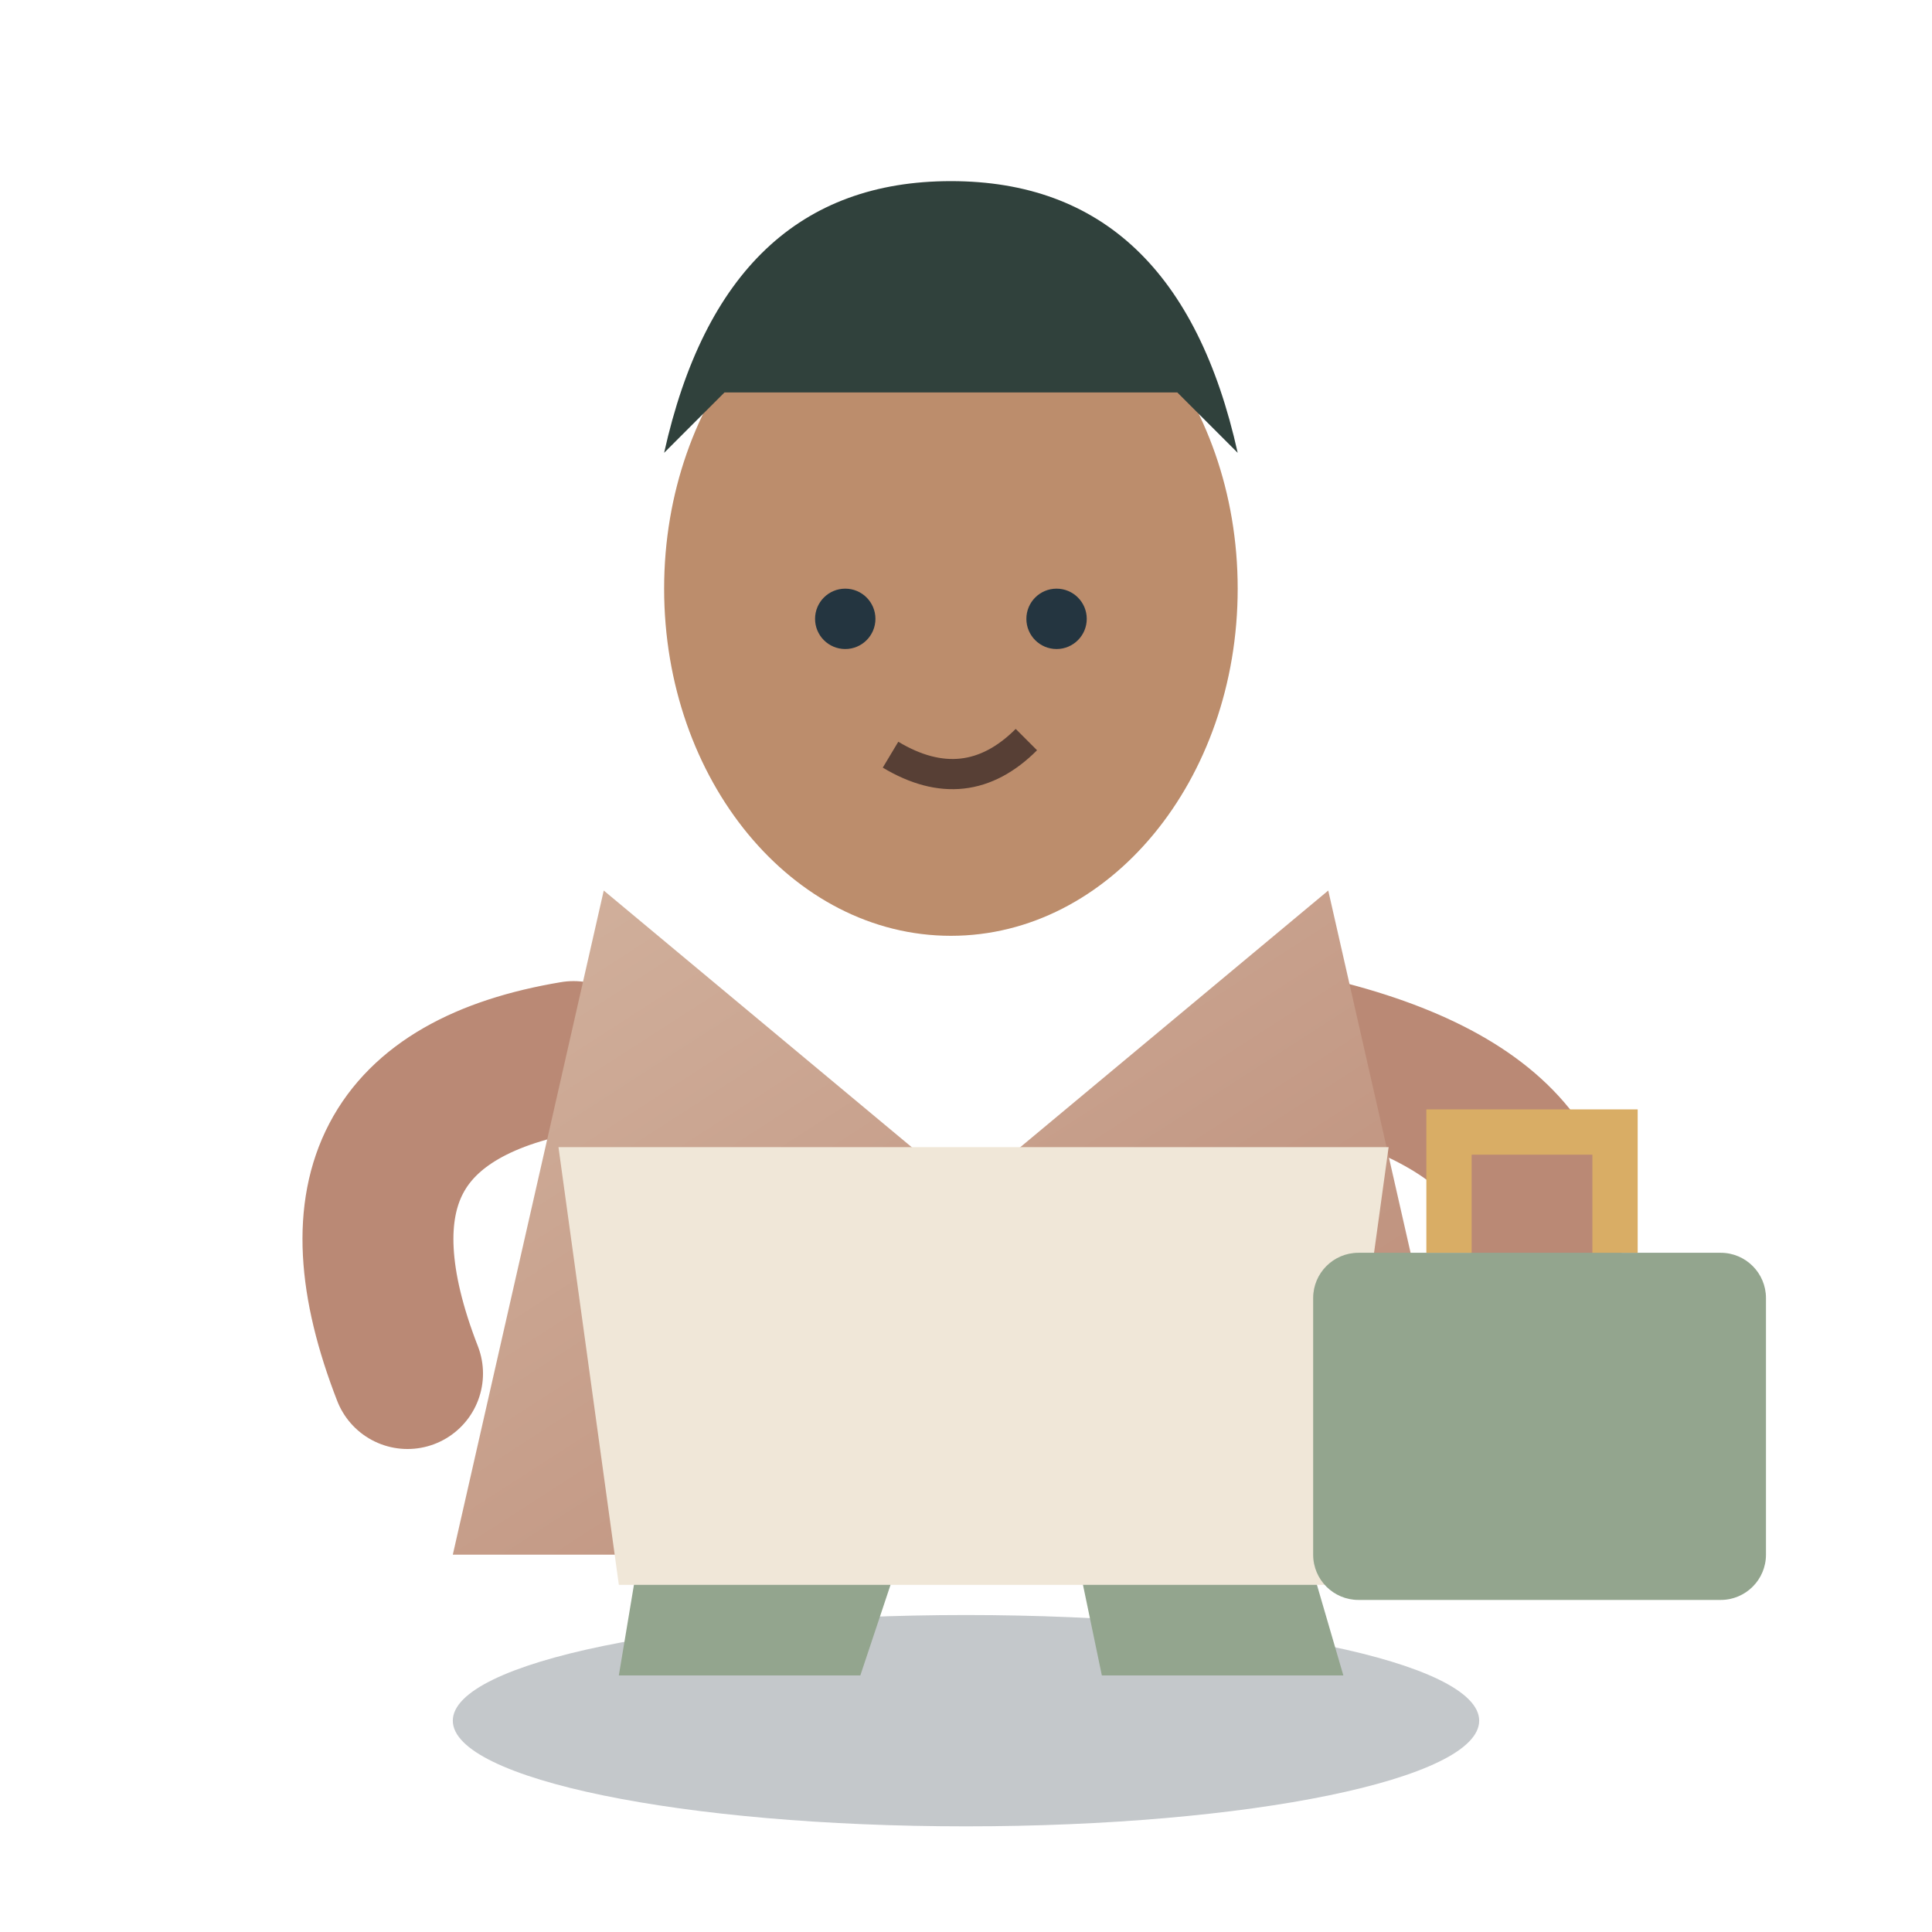
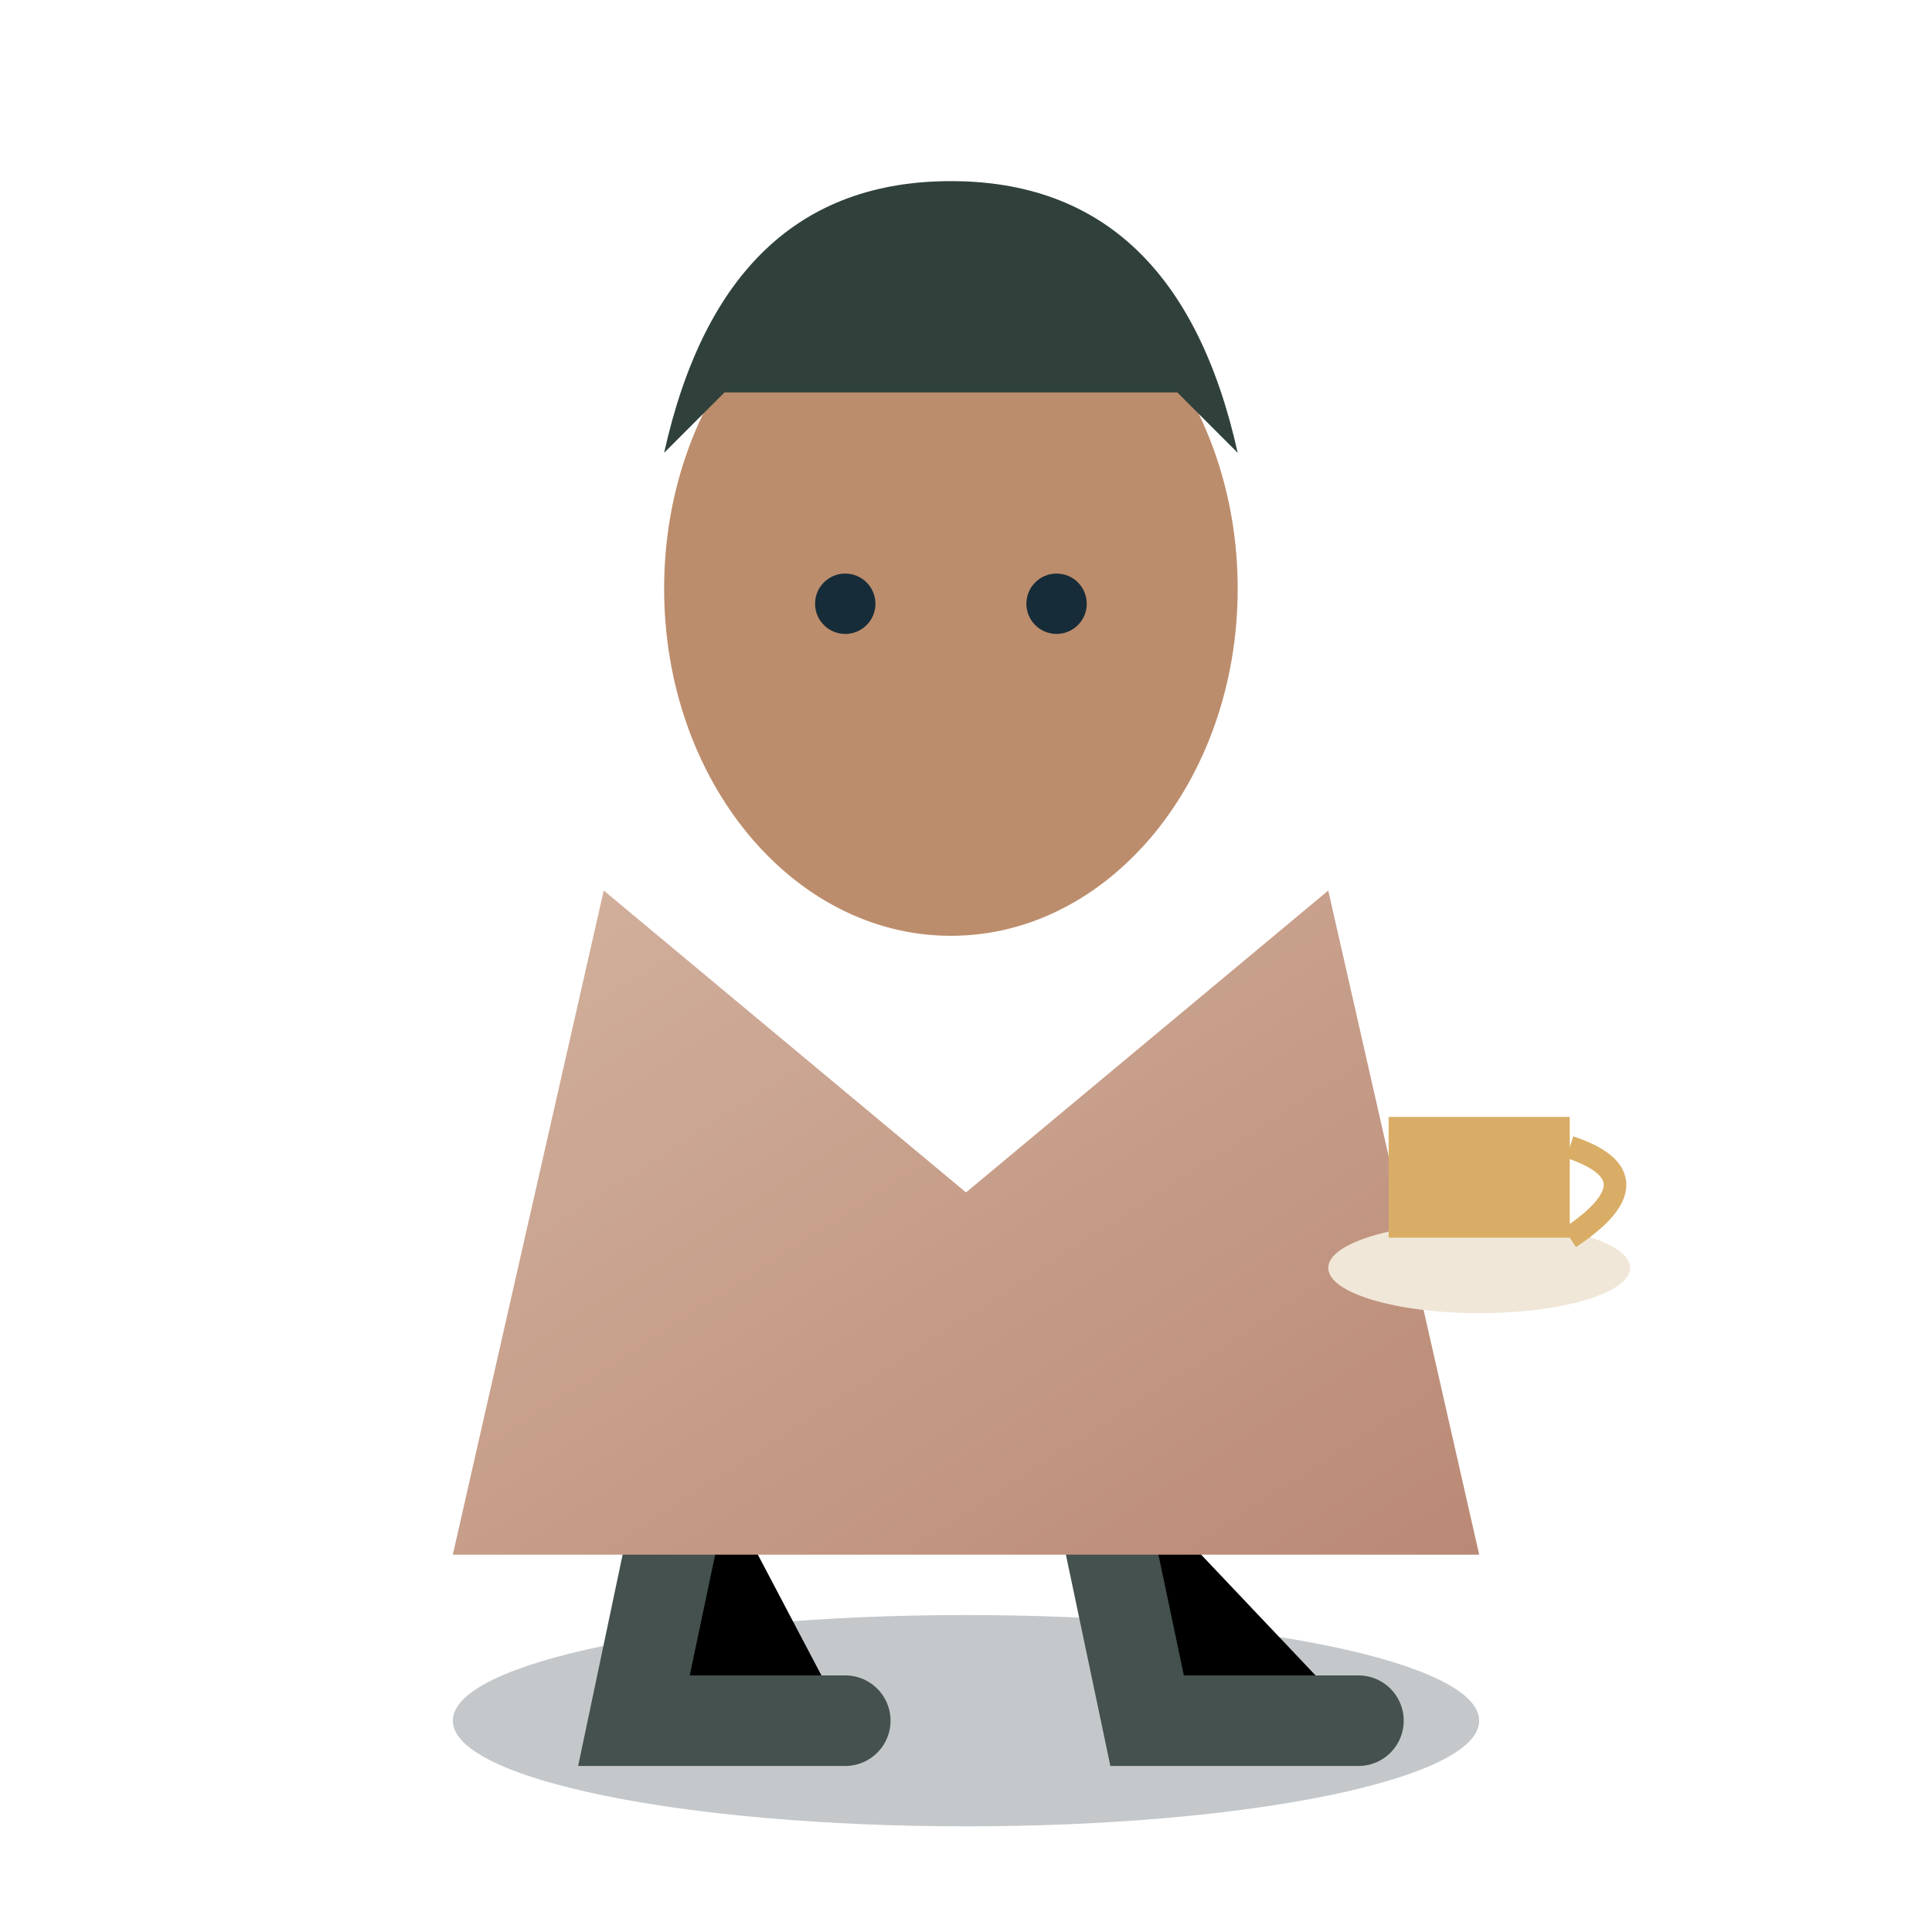
<svg xmlns="http://www.w3.org/2000/svg" width="128" height="128" viewBox="0 0 128 128">
  <defs>
    <linearGradient id="body3" x1="0" y1="0" x2="1" y2="1">
      <stop offset="0" stop-color="#d2b29e" />
      <stop offset="1" stop-color="#ba8975" />
    </linearGradient>
  </defs>
  <ellipse cx="64" cy="114" rx="34" ry="7" fill="#091726" opacity=".24" />
-   <path d="M45 87l-4 24h16l8-24M68 87l5 24h16l-7-24" fill="#93A58E" />
-   <path d="M38 70Q20 73 27 91M88 70q19 5 13 20" stroke="#ba8975" stroke-width="10" fill="none" stroke-linecap="round" />
+   <path d="M46 95l-4 19h14M72 95l4 19h14" stroke="#44514e" stroke-width="6" stroke-linecap="round" />
  <g id="shape-3">
    <path d="M30 103l10-44 24 20 24-20 10 44z" fill="url(#body3)" />
-     <ellipse cx="63" cy="39" rx="19" ry="23" fill="#bc8d6c" />
-     <path d="M44 30q4-18 19-18t19 18l-4-4H48z" fill="#30413c" />
  </g>
-   <circle cx="56" cy="41" r="2" fill="#243540" />
-   <circle cx="70" cy="41" r="2" fill="#243540" />
-   <path d="M59 50q5 3 9-1" fill="none" stroke="#573f35" stroke-width="2" />
-   <path d="M37 76h55l-4 29H41z" fill="#F0E7D8" />
-   <rect x="87" y="83" width="30" height="23" rx="3" fill="#93A58E" />
-   <path d="M96 83v-8h11v8" fill="none" stroke="#D9AD65" stroke-width="3" />
+   <ellipse cx="63" cy="39" rx="19" ry="23" fill="#bc8d6c" />
+   <path d="M44 30q4-18 19-18t19 18l-4-4H48z" fill="#30413c" />
+   <circle cx="56" cy="40" r="2" fill="#172c39" />
+   <circle cx="70" cy="40" r="2" fill="#172c39" />
+   <ellipse cx="98" cy="84" rx="10" ry="3" fill="#F0E7D8" />
+   <path d="M92 82v-8h12v8z" fill="#D9AD65" />
+   <path d="M104 76q6 2 0 6" fill="none" stroke="#D9AD65" stroke-width="1.5" />
</svg>
